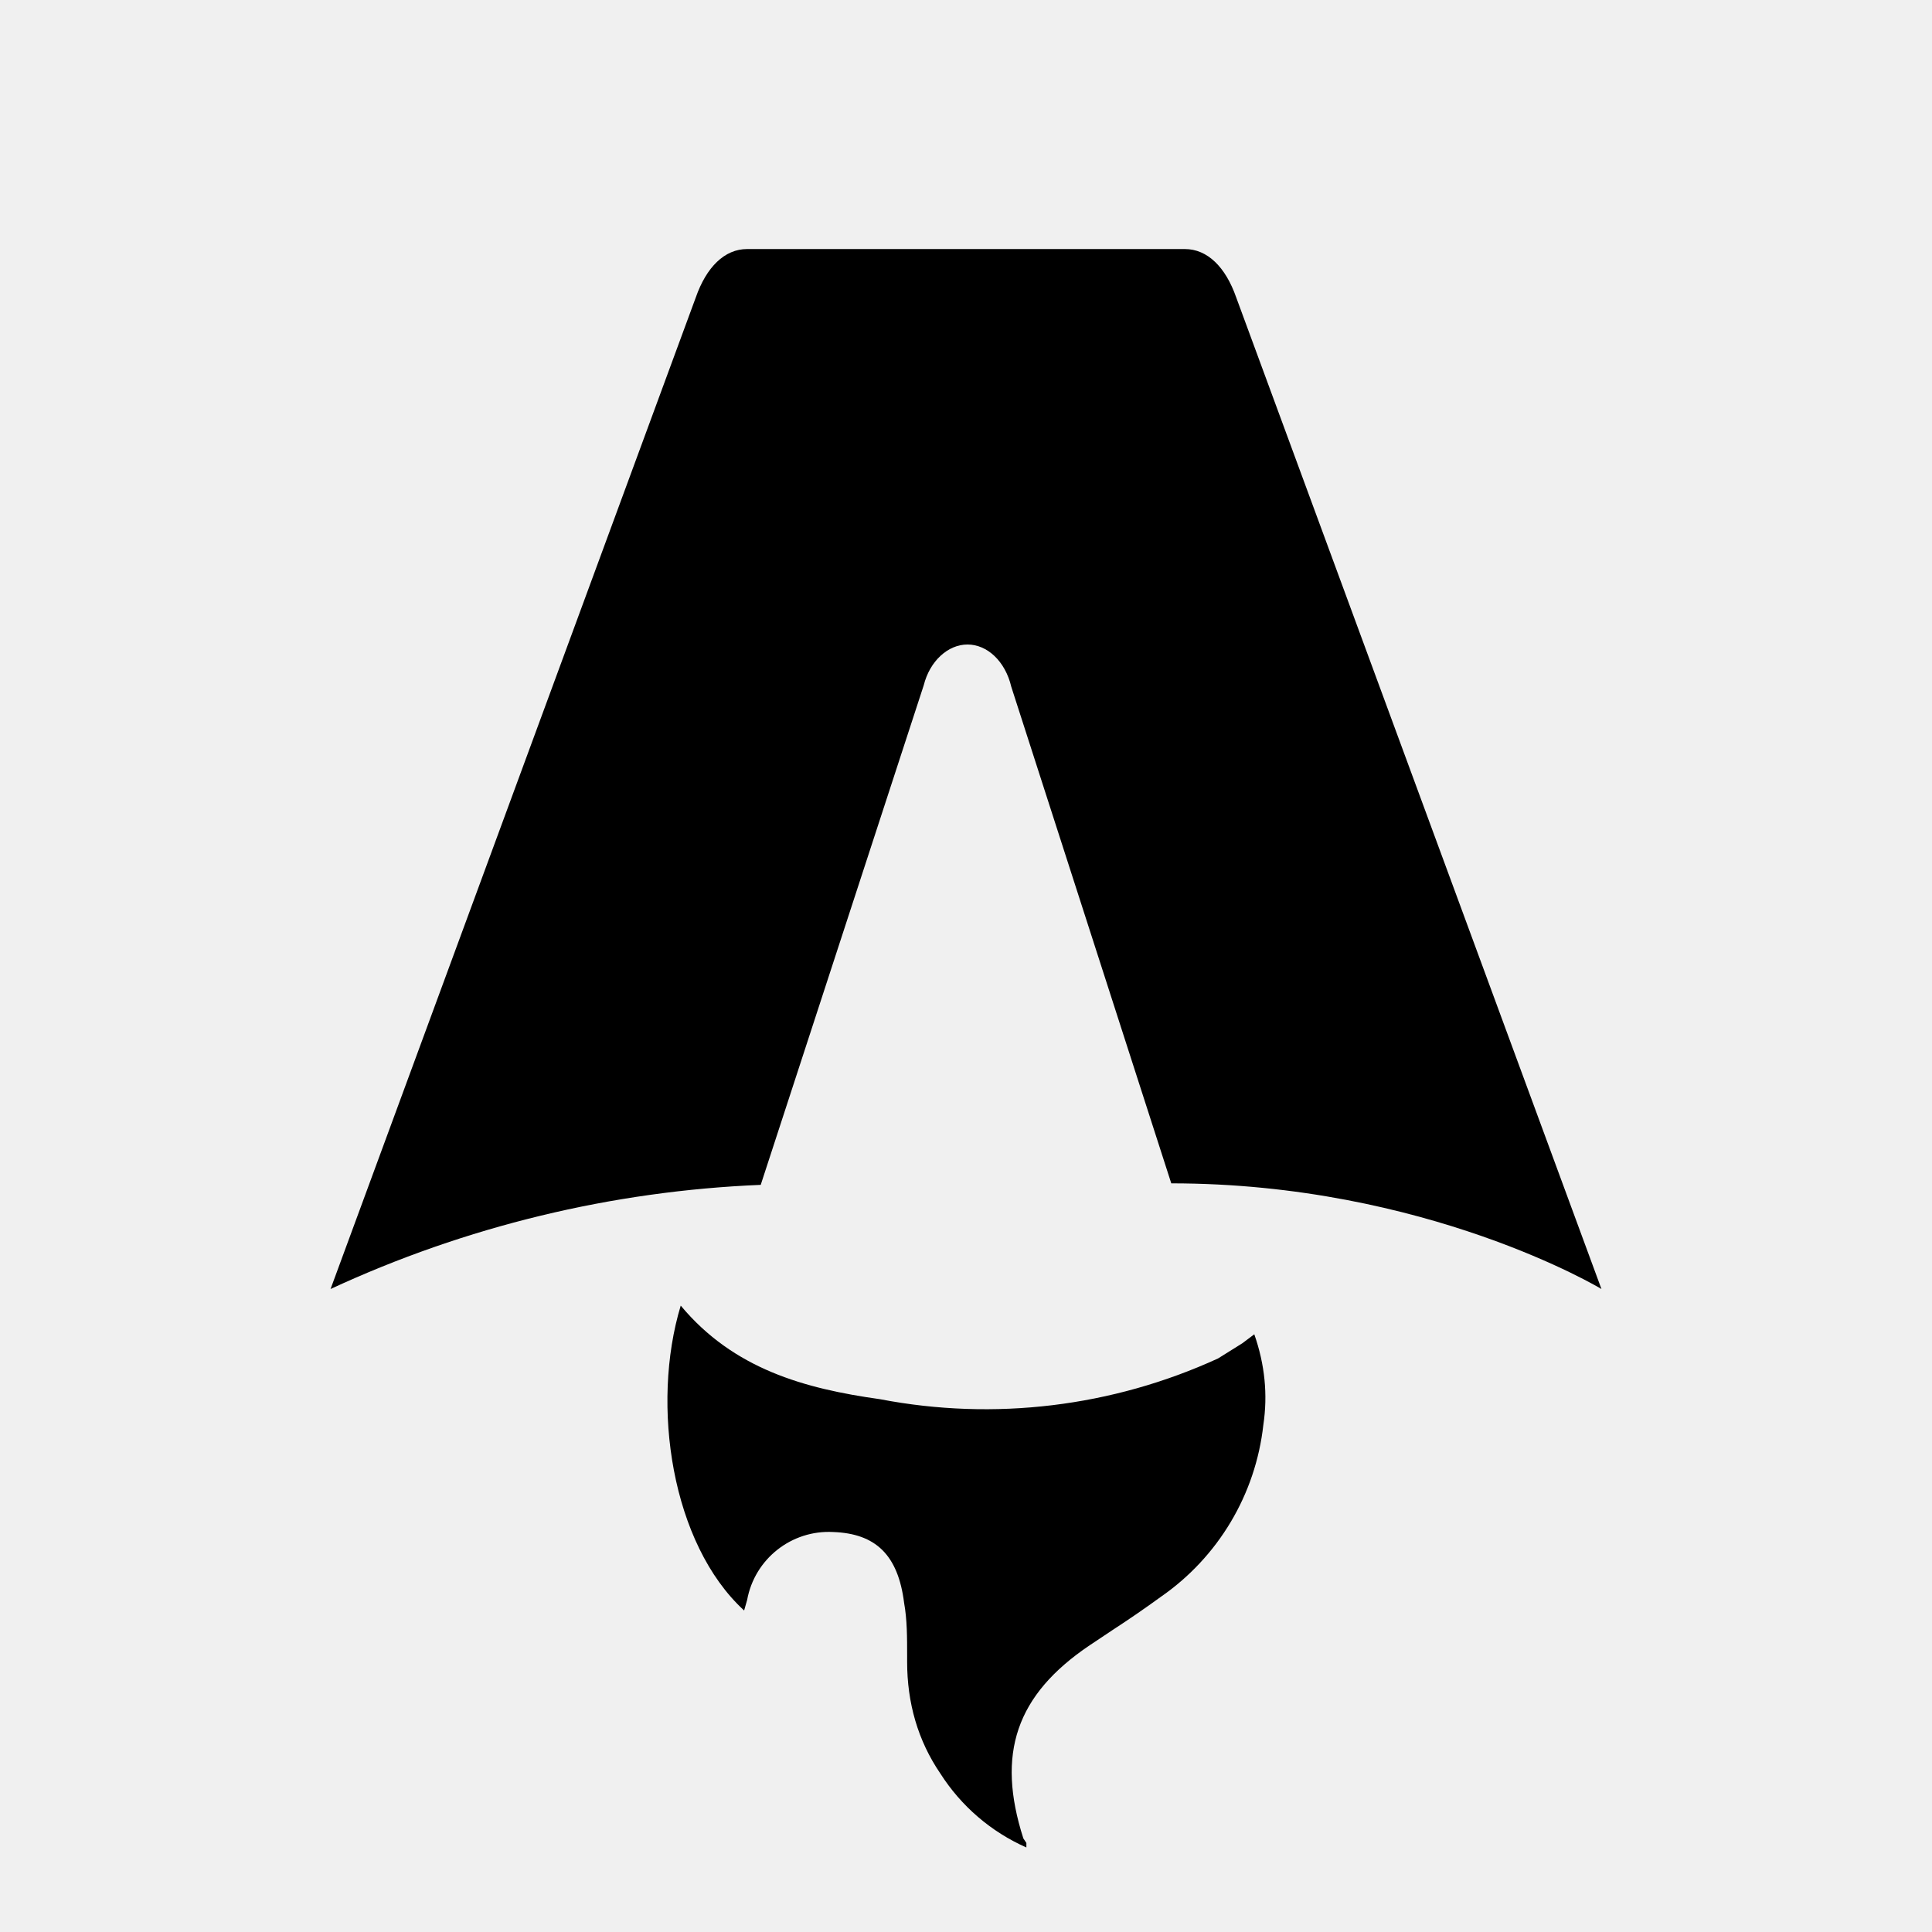
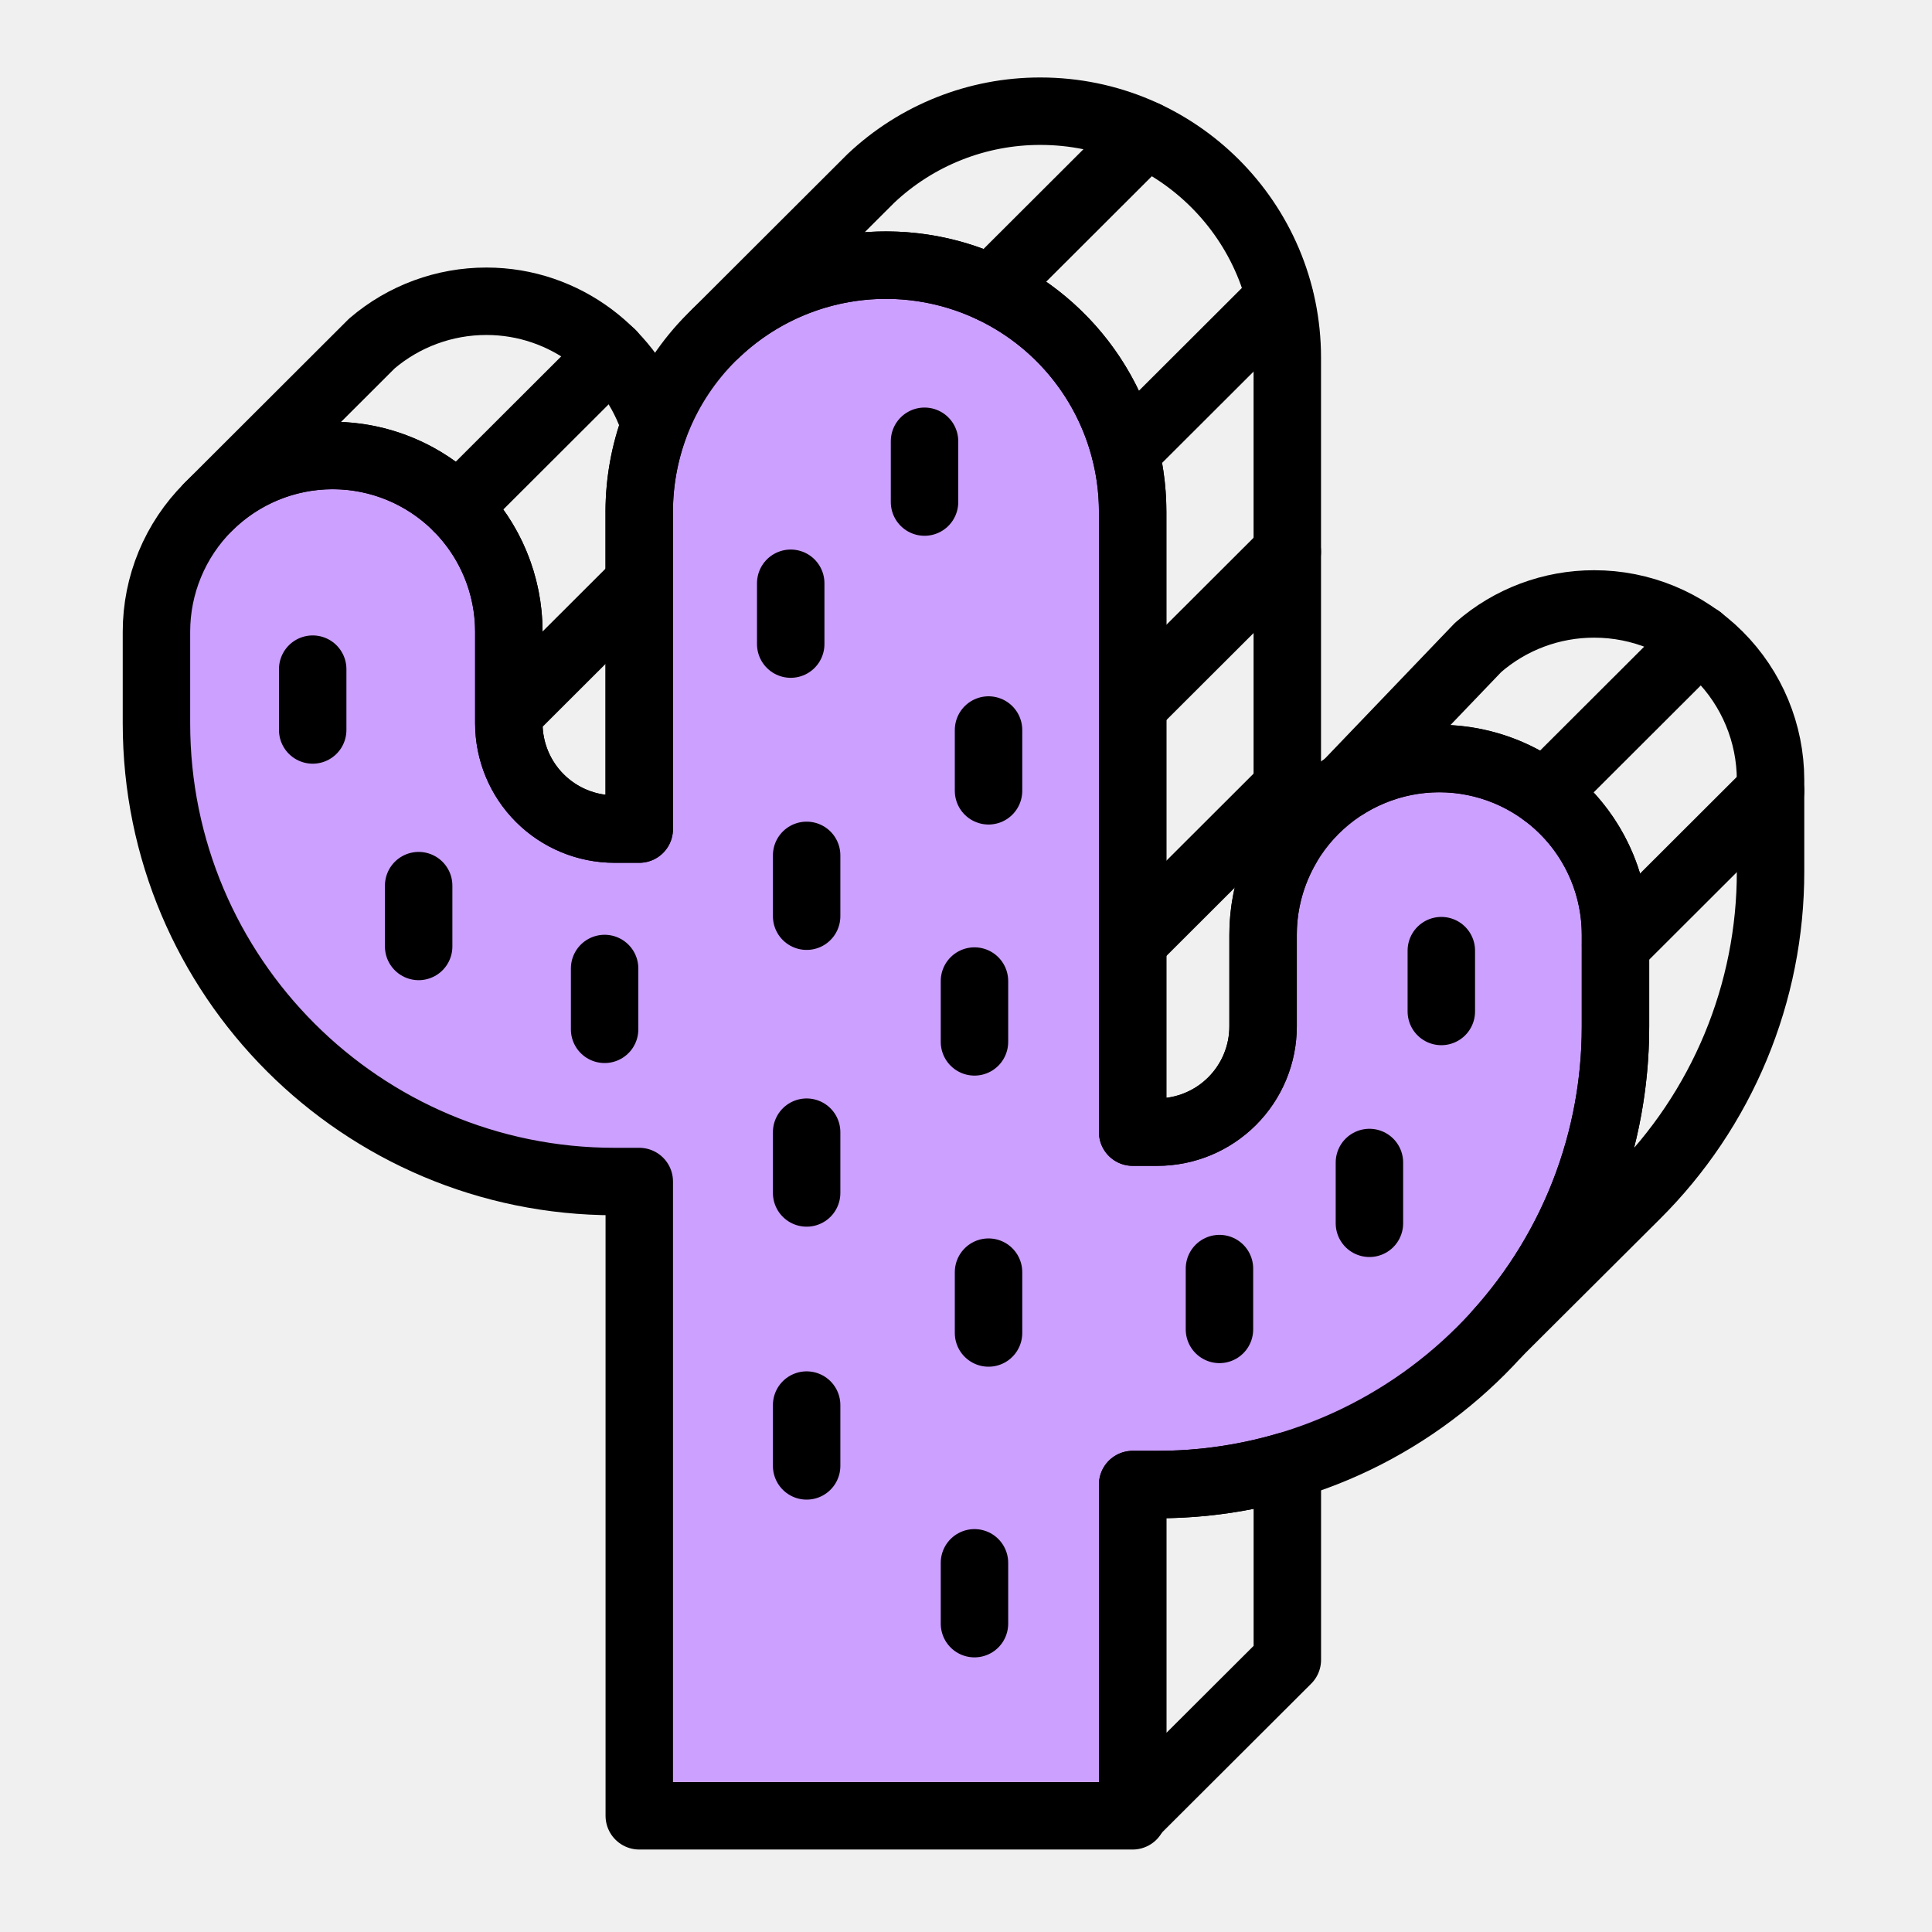
- <svg xmlns="http://www.w3.org/2000/svg" fill="none" viewBox="0 0 128 128">
-   <path d="M50.4 78.5a75.1 75.1 0 0 0-28.5 6.9l24.2-65.7c.7-2 1.9-3.2 3.4-3.2h29c1.5 0 2.7 1.2 3.4 3.2l24.2 65.7s-11.6-7-28.5-7L67 45.5c-.4-1.7-1.6-2.8-2.9-2.8-1.3 0-2.5 1.1-2.9 2.7L50.4 78.5Zm-1.1 28.2Zm-4.2-20.2c-2 6.6-.6 15.8 4.2 20.2a17.5 17.5 0 0 1 .2-.7 5.5 5.5 0 0 1 5.7-4.5c2.8.1 4.3 1.5 4.7 4.7.2 1.1.2 2.3.2 3.5v.4c0 2.7.7 5.2 2.2 7.4a13 13 0 0 0 5.7 4.9v-.3l-.2-.3c-1.8-5.6-.5-9.5 4.4-12.8l1.5-1a73 73 0 0 0 3.2-2.2 16 16 0 0 0 6.8-11.4c.3-2 .1-4-.6-6l-.8.6-1.6 1a37 37 0 0 1-22.4 2.7c-5-.7-9.7-2-13.2-6.2Z" />
-   <style>
-         path { fill: #000; }
-         @media (prefers-color-scheme: dark) {
-             path { fill: #FFF; }
-         }
-     </style>
+ <svg xmlns="http://www.w3.org/2000/svg" width="154" height="154" viewBox="0 0 154 154" fill="none">
+   <path d="M50.954 40.801C50.954 35.585 53.026 30.584 56.714 26.896C60.401 23.208 65.403 21.136 70.618 21.136C75.834 21.136 80.836 23.208 84.523 26.896C88.211 30.584 90.283 35.585 90.283 40.801V90.24H92.25C93.357 90.24 94.453 90.023 95.475 89.6C96.498 89.177 97.427 88.556 98.21 87.774C98.993 86.992 99.614 86.063 100.038 85.041C100.462 84.018 100.68 82.923 100.68 81.816V74.513C100.68 72.668 101.044 70.842 101.75 69.138C102.455 67.434 103.49 65.886 104.794 64.582C106.098 63.278 107.646 62.243 109.35 61.537C111.054 60.832 112.881 60.468 114.725 60.468C116.569 60.468 118.395 60.832 120.099 61.537C121.803 62.243 123.352 63.278 124.656 64.582C125.96 65.886 126.994 67.434 127.7 69.138C128.406 70.842 128.769 72.668 128.769 74.513V81.816C128.769 101.984 112.418 118.335 92.25 118.335H90.283V144.738H50.957V94.18H48.99C28.822 94.18 12.471 77.829 12.471 57.661V50.355C12.471 46.63 13.95 43.057 16.585 40.423C19.219 37.789 22.791 36.309 26.517 36.309C30.242 36.309 33.815 37.789 36.449 40.423C39.083 43.057 40.563 46.63 40.563 50.355V57.661C40.563 59.896 41.45 62.04 43.031 63.62C44.611 65.201 46.755 66.088 48.99 66.088H50.957V40.804L50.954 40.801Z" fill="#CCA0FF" />
+   <path d="M50.954 40.801C50.954 35.585 53.026 30.584 56.714 26.896C60.401 23.208 65.403 21.136 70.618 21.136C75.834 21.136 80.836 23.208 84.523 26.896C88.211 30.584 90.283 35.585 90.283 40.801V90.24H92.25C93.357 90.24 94.453 90.023 95.475 89.6C96.498 89.177 97.427 88.556 98.21 87.774C98.993 86.992 99.614 86.063 100.038 85.041C100.462 84.018 100.68 82.923 100.68 81.816V74.513C100.68 72.668 101.044 70.842 101.75 69.138C102.455 67.434 103.49 65.886 104.794 64.582C106.098 63.278 107.646 62.243 109.35 61.537C111.054 60.832 112.881 60.468 114.725 60.468C116.569 60.468 118.395 60.832 120.099 61.537C121.803 62.243 123.352 63.278 124.656 64.582C125.96 65.886 126.994 67.434 127.7 69.138C128.406 70.842 128.769 72.668 128.769 74.513V81.816C128.769 101.984 112.418 118.335 92.25 118.335H90.283V144.738H50.957V94.18H48.99C28.822 94.18 12.471 77.829 12.471 57.661V50.355C12.471 46.63 13.95 43.057 16.585 40.423C19.219 37.789 22.791 36.309 26.517 36.309C30.242 36.309 33.815 37.789 36.449 40.423C39.083 43.057 40.563 46.63 40.563 50.355V57.661C40.563 59.896 41.45 62.04 43.031 63.62C44.611 65.201 46.755 66.088 48.99 66.088H50.957V40.804L50.954 40.801Z" stroke="black" stroke-width="5.376" stroke-linecap="round" stroke-linejoin="round" />
+   <path d="M82.931 8.864C93.8 8.864 102.611 17.656 102.611 28.504V67.398C101.343 69.553 100.676 72.009 100.681 74.51V81.816C100.68 84.051 99.791 86.195 98.21 87.775C96.629 89.355 94.486 90.243 92.25 90.243H90.286V40.797C90.286 36.947 89.156 33.182 87.036 29.969C84.915 26.755 81.899 24.235 78.359 22.72C74.82 21.205 70.914 20.762 67.125 21.447C63.336 22.131 59.832 23.913 57.047 26.571L69.42 14.219C73.073 10.772 77.908 8.856 82.931 8.864Z" stroke="black" stroke-width="5.376" stroke-linecap="round" stroke-linejoin="round" />
+   <path d="M107.307 62.581L117.822 51.606C120.384 49.366 123.672 48.135 127.074 48.141C130.798 48.138 134.37 49.613 137.006 52.243C139.642 54.874 141.126 58.443 141.131 62.167V69.464C141.136 74.261 140.191 79.012 138.349 83.442C136.508 87.872 133.807 91.893 130.403 95.274L119.391 106.248C125.441 99.549 128.785 90.84 128.772 81.813V74.51C128.773 72.006 128.105 69.548 126.837 67.39C125.569 65.231 123.747 63.451 121.56 62.233C119.373 61.015 116.9 60.404 114.397 60.463C111.895 60.522 109.453 61.249 107.326 62.568L107.307 62.581Z" stroke="black" stroke-width="5.376" stroke-linecap="round" stroke-linejoin="round" />
+   <path d="M90.286 144.605L102.614 132.306V116.844C99.25 117.835 95.76 118.336 92.254 118.332H90.286V144.605Z" stroke="black" stroke-width="5.376" stroke-linecap="round" stroke-linejoin="round" />
+   <path d="M50.951 40.8V66.082H48.984C46.749 66.082 44.606 65.193 43.026 63.613C41.445 62.033 40.557 59.89 40.556 57.655V50.352C40.556 47.578 39.735 44.866 38.196 42.559C36.657 40.251 34.469 38.451 31.909 37.385C29.348 36.319 26.529 36.035 23.807 36.57C21.085 37.104 18.583 38.432 16.615 40.387L29.643 27.38C32.189 25.202 35.431 24.008 38.781 24.014C45.056 24.014 50.392 28.204 52.195 33.874C51.373 36.091 50.952 38.436 50.951 40.8Z" stroke="black" stroke-width="5.376" stroke-linecap="round" stroke-linejoin="round" />
+   <path d="M36.465 40.461L48.758 28.189" stroke="black" stroke-width="5.376" stroke-linecap="round" stroke-linejoin="round" />
+   <path d="M79.024 23.017L91.324 10.739" stroke="black" stroke-width="5.376" stroke-linecap="round" stroke-linejoin="round" />
+   <path d="M89.702 36.023L102.005 23.742" stroke="black" stroke-width="5.376" stroke-linecap="round" stroke-linejoin="round" />
+   <path d="M90.299 56.269L102.611 43.978" stroke="black" stroke-width="5.376" stroke-linecap="round" stroke-linejoin="round" />
+   <path d="M90.299 75.072L102.614 62.778" stroke="black" stroke-width="5.376" stroke-linecap="round" stroke-linejoin="round" />
+   <path d="M123.127 63.26L135.495 50.914" stroke="black" stroke-width="5.376" stroke-linecap="round" stroke-linejoin="round" />
+   <path d="M128.779 75.371L141.131 63.038" stroke="black" stroke-width="5.376" stroke-linecap="round" stroke-linejoin="round" />
+   <path d="M40.578 56.8L50.913 46.483" stroke="black" stroke-width="5.376" stroke-linecap="round" stroke-linejoin="round" />
+   <path d="M63.028 46.492V51.34" stroke="black" stroke-width="5.376" stroke-linecap="round" />
+   <path d="M78.796 58.19V63.035" stroke="black" stroke-width="5.376" stroke-linecap="round" />
+   <path d="M77.675 78.2V83.048" stroke="black" stroke-width="5.376" stroke-linecap="round" />
+   <path d="M78.796 101.403V106.252" stroke="black" stroke-width="5.376" stroke-linecap="round" />
+   <path d="M97.203 101.119V105.967" stroke="black" stroke-width="5.376" stroke-linecap="round" />
+   <path d="M109.157 92.664V97.509" stroke="black" stroke-width="5.376" stroke-linecap="round" />
+   <path d="M114.888 75.776V80.624" stroke="black" stroke-width="5.376" stroke-linecap="round" />
+   <path d="M77.675 124.573V129.421" stroke="black" stroke-width="5.376" stroke-linecap="round" />
+   <path d="M64.297 68.182V73.03" stroke="black" stroke-width="5.376" stroke-linecap="round" />
+   <path d="M48.193 77.199V82.047" stroke="black" stroke-width="5.376" stroke-linecap="round" />
+   <path d="M33.371 70.594V75.442" stroke="black" stroke-width="5.376" stroke-linecap="round" />
+   <path d="M24.925 53.338V58.186" stroke="black" stroke-width="5.376" stroke-linecap="round" />
+   <path d="M64.297 90.246V95.091" stroke="black" stroke-width="5.376" stroke-linecap="round" />
+   <path d="M64.297 111.999V116.847" stroke="black" stroke-width="5.376" stroke-linecap="round" />
+   <path d="M73.694 35.174V40.019" stroke="black" stroke-width="5.376" stroke-linecap="round" />
</svg>
